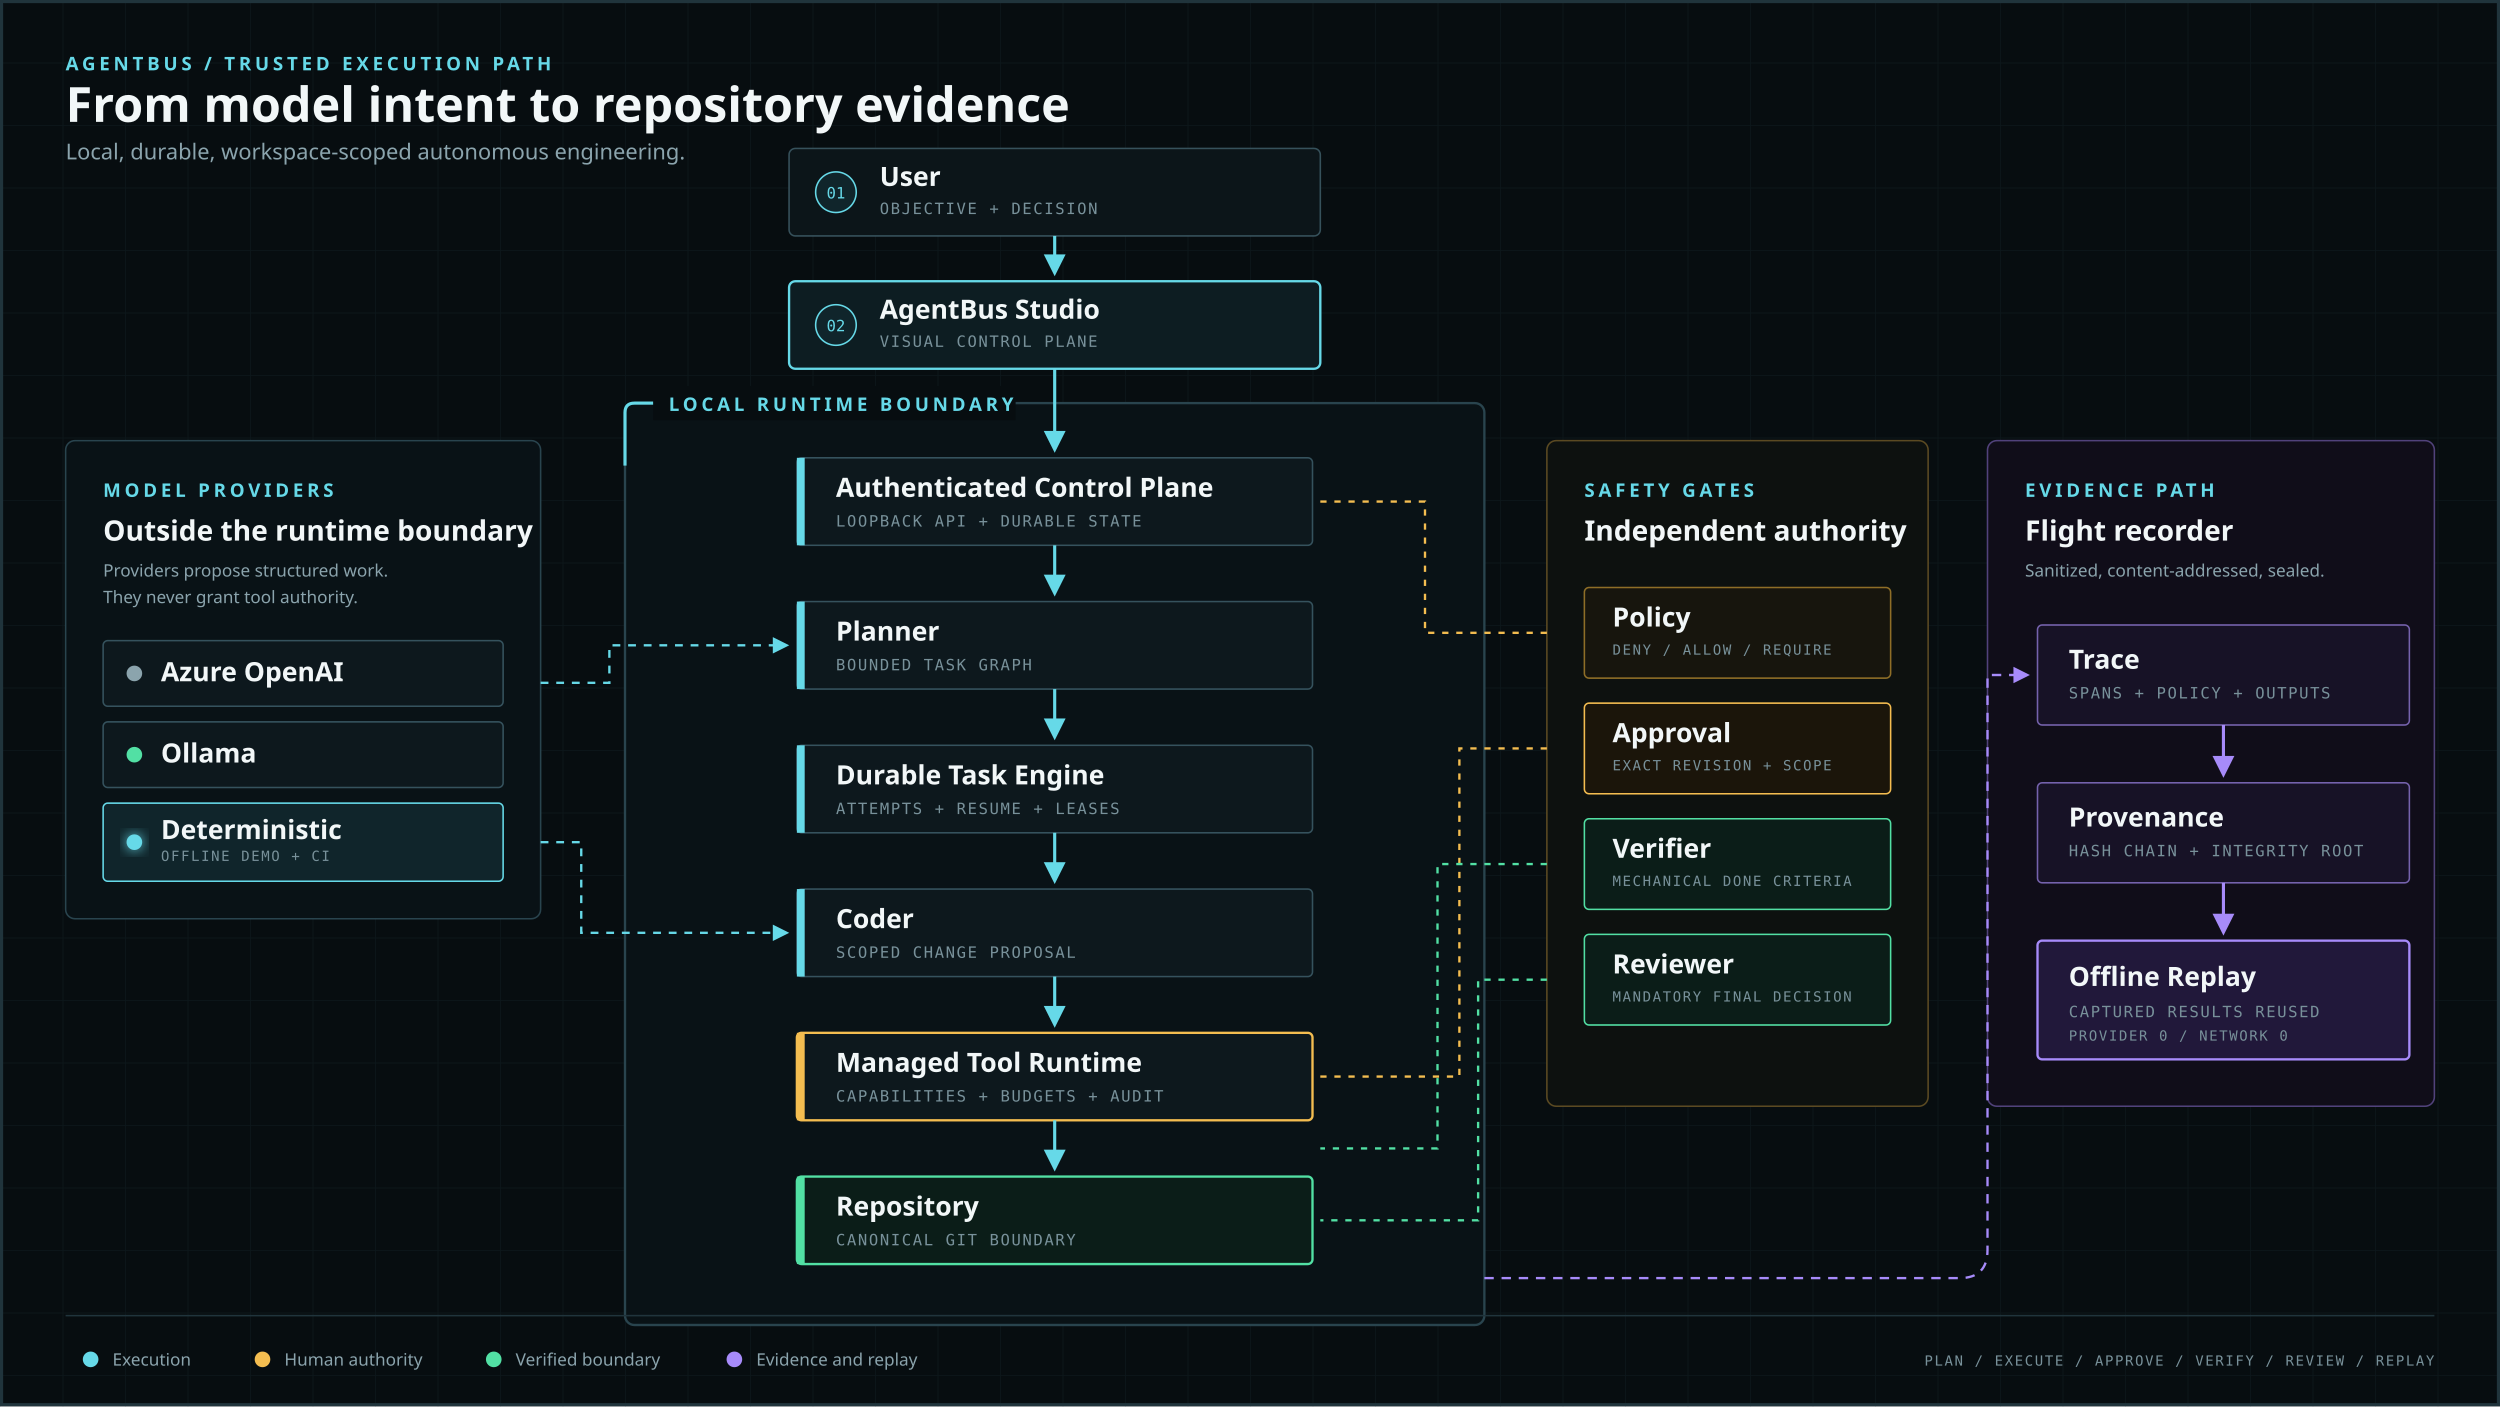
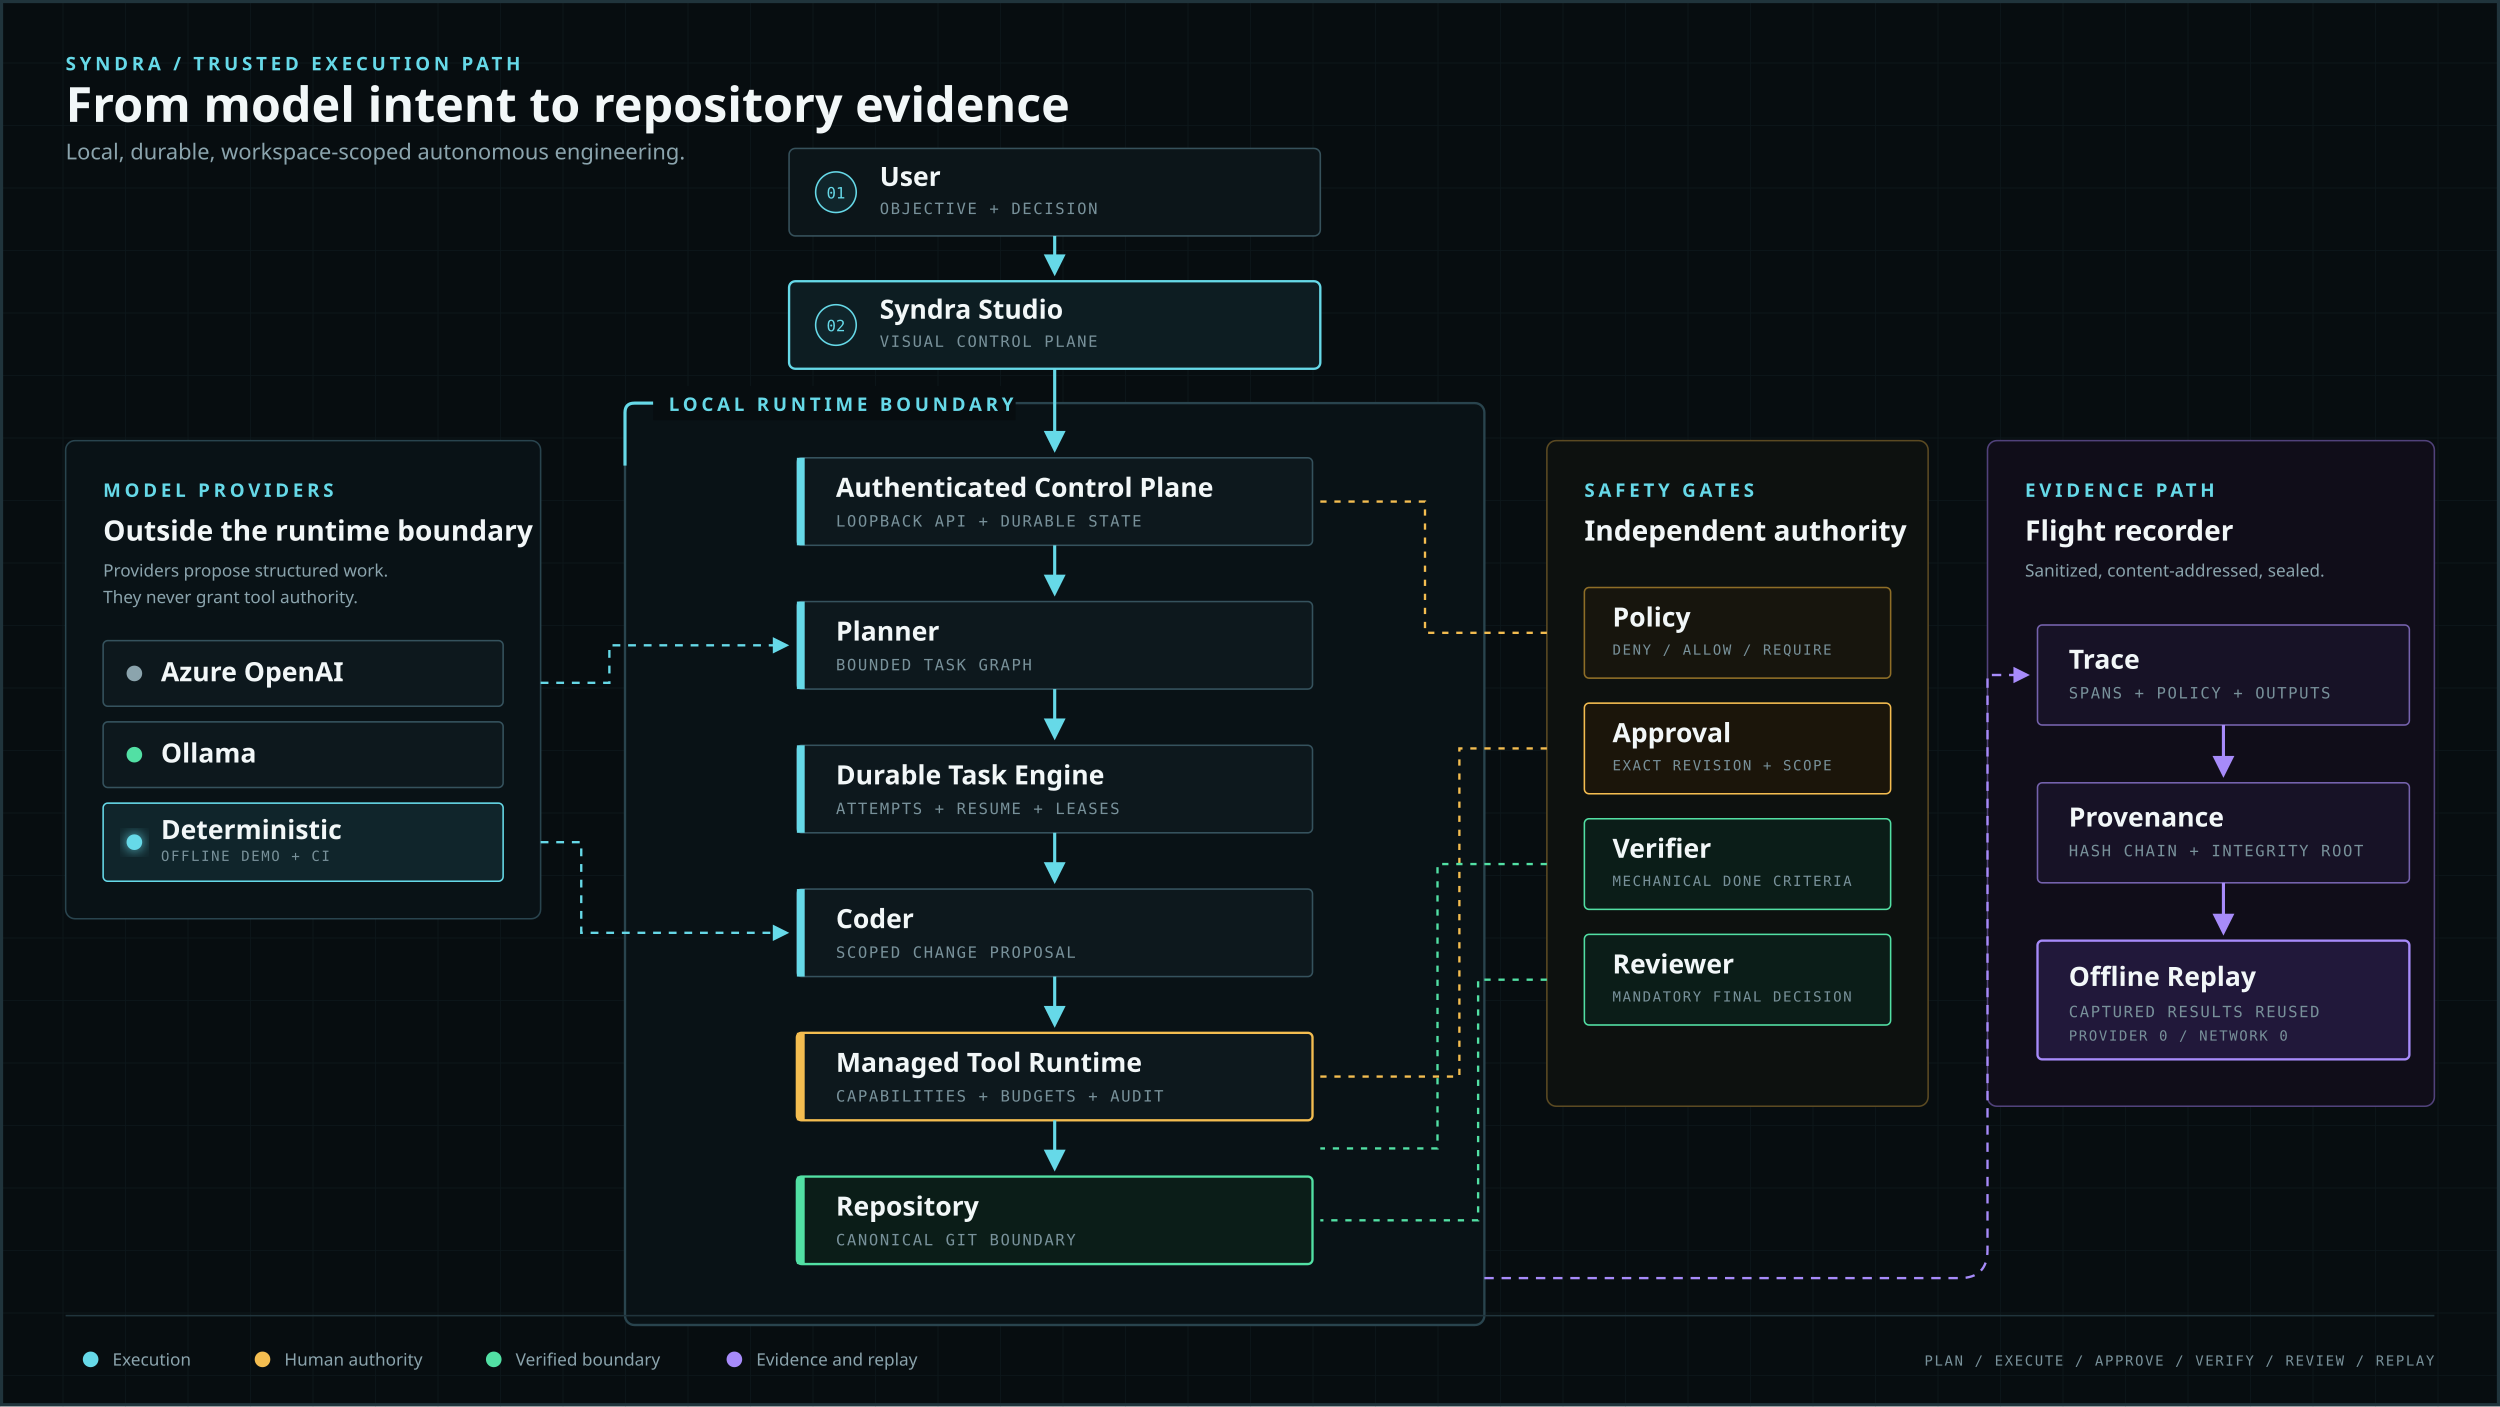
<svg xmlns="http://www.w3.org/2000/svg" width="1600" height="900" viewBox="0 0 1600 900" role="img" aria-labelledby="title description">
  <defs>
    <pattern id="grid" width="40" height="40" patternUnits="userSpaceOnUse">
      <path d="M 40 0 L 0 0 0 40" fill="none" stroke="#15252b" stroke-width="1" opacity="0.42" />
    </pattern>
    <marker id="arrow-cyan" viewBox="0 0 10 10" refX="8" refY="5" markerWidth="7" markerHeight="7" orient="auto-start-reverse">
      <path d="M 0 0 L 10 5 L 0 10 z" fill="#66d9e8" />
    </marker>
    <marker id="arrow-violet" viewBox="0 0 10 10" refX="8" refY="5" markerWidth="7" markerHeight="7" orient="auto-start-reverse">
      <path d="M 0 0 L 10 5 L 0 10 z" fill="#a78bfa" />
    </marker>
    <filter id="soft-glow" x="-40%" y="-40%" width="180%" height="180%">
      <feGaussianBlur stdDeviation="4" result="blur" />
      <feMerge>
        <feMergeNode in="blur" />
        <feMergeNode in="SourceGraphic" />
      </feMerge>
    </filter>
    <style>
      .sans { font-family: "IBM Plex Sans", "Segoe UI", sans-serif; }
      .mono { font-family: "IBM Plex Mono", Consolas, monospace; }
      .eyebrow { fill: #66d9e8; font-size: 12px; font-weight: 700; letter-spacing: 2.4px; }
      .heading { fill: #f2f7f8; font-size: 31px; font-weight: 650; }
      .subheading { fill: #8ba4ad; font-size: 14px; }
      .node-title { fill: #f2f7f8; font-size: 17px; font-weight: 650; }
      .node-meta { fill: #78919a; font-size: 10px; letter-spacing: 1px; }
      .panel-title { fill: #f2f7f8; font-size: 18px; font-weight: 650; }
      .small { fill: #8ba4ad; font-size: 11px; }
      .tiny { fill: #78919a; font-size: 9px; letter-spacing: 1px; }
    </style>
  </defs>
  <rect width="1600" height="900" fill="#070d10" />
  <rect width="1600" height="900" fill="url(#grid)" />
  <rect x="1" y="1" width="1598" height="898" fill="none" stroke="#20343c" stroke-width="2" />
  <g class="sans">
-     <text x="42" y="45" class="eyebrow">AGENTBUS / TRUSTED EXECUTION PATH</text>
+     <text x="42" y="45" class="eyebrow">SYNDRA / TRUSTED EXECUTION PATH</text>
    <text x="42" y="78" class="heading">From model intent to repository evidence</text>
    <text x="42" y="102" class="subheading">Local, durable, workspace-scoped autonomous engineering.</text>
    <g aria-label="User and Studio">
      <rect x="505" y="95" width="340" height="56" rx="4" fill="#0c1519" stroke="#36515b" />
      <circle cx="535" cy="123" r="13" fill="#10252b" stroke="#66d9e8" />
      <text x="535" y="127" text-anchor="middle" class="mono" fill="#66d9e8" font-size="10">01</text>
      <text x="563" y="119" class="node-title">User</text>
      <text x="563" y="137" class="node-meta mono">OBJECTIVE + DECISION</text>
      <line x1="675" y1="151" x2="675" y2="174" stroke="#66d9e8" stroke-width="2" marker-end="url(#arrow-cyan)" />
      <rect x="505" y="180" width="340" height="56" rx="4" fill="#0d1d22" stroke="#66d9e8" stroke-width="1.5" />
      <circle cx="535" cy="208" r="13" fill="#10252b" stroke="#66d9e8" />
      <text x="535" y="212" text-anchor="middle" class="mono" fill="#66d9e8" font-size="10">02</text>
-       <text x="563" y="204" class="node-title">AgentBus Studio</text>
+       <text x="563" y="204" class="node-title">Syndra Studio</text>
      <text x="563" y="222" class="node-meta mono">VISUAL CONTROL PLANE</text>
    </g>
-     <g aria-label="AgentBus local runtime boundary">
+     <g aria-label="Syndra local runtime boundary">
      <rect x="400" y="258" width="550" height="590" rx="6" fill="#091216" stroke="#29444e" stroke-width="1.5" />
      <path d="M400 298 V264 Q400 258 406 258 H584" fill="none" stroke="#66d9e8" stroke-width="2" />
      <rect x="418" y="247" width="232" height="22" fill="#070d10" />
      <text x="428" y="263" class="eyebrow">LOCAL RUNTIME BOUNDARY</text>
      <line x1="675" y1="236" x2="675" y2="287" stroke="#66d9e8" stroke-width="2" marker-end="url(#arrow-cyan)" />
      <g>
        <rect x="510" y="293" width="330" height="56" rx="3" fill="#0d181d" stroke="#35525d" />
        <rect x="510" y="293" width="5" height="56" fill="#66d9e8" />
        <text x="535" y="318" class="node-title">Authenticated Control Plane</text>
        <text x="535" y="337" class="node-meta mono">LOOPBACK API + DURABLE STATE</text>
      </g>
      <line x1="675" y1="349" x2="675" y2="379" stroke="#66d9e8" stroke-width="2" marker-end="url(#arrow-cyan)" />
      <g>
        <rect x="510" y="385" width="330" height="56" rx="3" fill="#0d181d" stroke="#35525d" />
        <rect x="510" y="385" width="5" height="56" fill="#66d9e8" />
        <text x="535" y="410" class="node-title">Planner</text>
        <text x="535" y="429" class="node-meta mono">BOUNDED TASK GRAPH</text>
      </g>
      <line x1="675" y1="441" x2="675" y2="471" stroke="#66d9e8" stroke-width="2" marker-end="url(#arrow-cyan)" />
      <g>
        <rect x="510" y="477" width="330" height="56" rx="3" fill="#0d181d" stroke="#35525d" />
        <rect x="510" y="477" width="5" height="56" fill="#66d9e8" />
        <text x="535" y="502" class="node-title">Durable Task Engine</text>
        <text x="535" y="521" class="node-meta mono">ATTEMPTS + RESUME + LEASES</text>
      </g>
      <line x1="675" y1="533" x2="675" y2="563" stroke="#66d9e8" stroke-width="2" marker-end="url(#arrow-cyan)" />
      <g>
        <rect x="510" y="569" width="330" height="56" rx="3" fill="#0d181d" stroke="#35525d" />
        <rect x="510" y="569" width="5" height="56" fill="#66d9e8" />
        <text x="535" y="594" class="node-title">Coder</text>
        <text x="535" y="613" class="node-meta mono">SCOPED CHANGE PROPOSAL</text>
      </g>
      <line x1="675" y1="625" x2="675" y2="655" stroke="#66d9e8" stroke-width="2" marker-end="url(#arrow-cyan)" />
      <g>
        <rect x="510" y="661" width="330" height="56" rx="3" fill="#0d181d" stroke="#f4bd50" stroke-width="1.5" />
        <rect x="510" y="661" width="5" height="56" fill="#f4bd50" />
        <text x="535" y="686" class="node-title">Managed Tool Runtime</text>
        <text x="535" y="705" class="node-meta mono">CAPABILITIES + BUDGETS + AUDIT</text>
      </g>
      <line x1="675" y1="717" x2="675" y2="747" stroke="#66d9e8" stroke-width="2" marker-end="url(#arrow-cyan)" />
      <g>
        <rect x="510" y="753" width="330" height="56" rx="3" fill="#0b1d18" stroke="#52e0a4" stroke-width="1.5" />
        <rect x="510" y="753" width="5" height="56" fill="#52e0a4" />
        <text x="535" y="778" class="node-title">Repository</text>
        <text x="535" y="797" class="node-meta mono">CANONICAL GIT BOUNDARY</text>
      </g>
    </g>
    <g aria-label="Model providers">
      <rect x="42" y="282" width="304" height="306" rx="6" fill="#091216" stroke="#29444e" />
      <text x="66" y="318" class="eyebrow">MODEL PROVIDERS</text>
      <text x="66" y="346" class="panel-title">Outside the runtime boundary</text>
      <text x="66" y="369" class="small">Providers propose structured work.</text>
      <text x="66" y="386" class="small">They never grant tool authority.</text>
      <rect x="66" y="410" width="256" height="42" rx="3" fill="#0d181d" stroke="#35525d" />
      <circle cx="86" cy="431" r="5" fill="#8ba4ad" />
      <text x="103" y="436" class="node-title" font-size="14">Azure OpenAI</text>
      <rect x="66" y="462" width="256" height="42" rx="3" fill="#0d181d" stroke="#35525d" />
      <circle cx="86" cy="483" r="5" fill="#52e0a4" />
      <text x="103" y="488" class="node-title" font-size="14">Ollama</text>
      <rect x="66" y="514" width="256" height="50" rx="3" fill="#10252b" stroke="#66d9e8" />
      <circle cx="86" cy="539" r="5" fill="#66d9e8" filter="url(#soft-glow)" />
      <text x="103" y="537" class="node-title" font-size="14">Deterministic</text>
      <text x="103" y="551" class="tiny mono">OFFLINE DEMO + CI</text>
      <path d="M346 437 H390 V413 H503" fill="none" stroke="#66d9e8" stroke-width="1.5" stroke-dasharray="5 5" marker-end="url(#arrow-cyan)" />
      <path d="M346 539 H372 V597 H503" fill="none" stroke="#66d9e8" stroke-width="1.5" stroke-dasharray="5 5" marker-end="url(#arrow-cyan)" />
    </g>
    <g aria-label="Safety gates">
      <rect x="990" y="282" width="244" height="426" rx="6" fill="#0d110f" stroke="#5b4a22" />
      <text x="1014" y="318" class="eyebrow" fill="#f4bd50">SAFETY GATES</text>
      <text x="1014" y="346" class="panel-title">Independent authority</text>
      <rect x="1014" y="376" width="196" height="58" rx="3" fill="#17150d" stroke="#8e6e27" />
      <text x="1032" y="401" class="node-title" font-size="15">Policy</text>
      <text x="1032" y="419" class="tiny mono">DENY / ALLOW / REQUIRE</text>
      <rect x="1014" y="450" width="196" height="58" rx="3" fill="#1b150a" stroke="#f4bd50" />
      <text x="1032" y="475" class="node-title" font-size="15">Approval</text>
      <text x="1032" y="493" class="tiny mono">EXACT REVISION + SCOPE</text>
      <rect x="1014" y="524" width="196" height="58" rx="3" fill="#0b1d18" stroke="#52e0a4" />
      <text x="1032" y="549" class="node-title" font-size="15">Verifier</text>
      <text x="1032" y="567" class="tiny mono">MECHANICAL DONE CRITERIA</text>
      <rect x="1014" y="598" width="196" height="58" rx="3" fill="#0b1d18" stroke="#52e0a4" />
      <text x="1032" y="623" class="node-title" font-size="15">Reviewer</text>
      <text x="1032" y="641" class="tiny mono">MANDATORY FINAL DECISION</text>
      <path d="M990 405 H912 V321 H845" fill="none" stroke="#f4bd50" stroke-width="1.5" stroke-dasharray="4 5" />
      <path d="M990 479 H934 V689 H845" fill="none" stroke="#f4bd50" stroke-width="1.5" stroke-dasharray="4 5" />
      <path d="M990 553 H920 V735 H845" fill="none" stroke="#52e0a4" stroke-width="1.5" stroke-dasharray="4 5" />
      <path d="M990 627 H946 V781 H845" fill="none" stroke="#52e0a4" stroke-width="1.5" stroke-dasharray="4 5" />
    </g>
    <g aria-label="Evidence and replay">
      <rect x="1272" y="282" width="286" height="426" rx="6" fill="#100d19" stroke="#51427b" />
      <text x="1296" y="318" class="eyebrow" fill="#a78bfa">EVIDENCE PATH</text>
      <text x="1296" y="346" class="panel-title">Flight recorder</text>
      <text x="1296" y="369" class="small">Sanitized, content-addressed, sealed.</text>
      <rect x="1304" y="400" width="238" height="64" rx="3" fill="#171226" stroke="#7562ad" />
      <text x="1324" y="428" class="node-title">Trace</text>
      <text x="1324" y="447" class="node-meta mono">SPANS + POLICY + OUTPUTS</text>
      <line x1="1423" y1="464" x2="1423" y2="495" stroke="#a78bfa" stroke-width="2" marker-end="url(#arrow-violet)" />
      <rect x="1304" y="501" width="238" height="64" rx="3" fill="#171226" stroke="#7562ad" />
      <text x="1324" y="529" class="node-title">Provenance</text>
      <text x="1324" y="548" class="node-meta mono">HASH CHAIN + INTEGRITY ROOT</text>
      <line x1="1423" y1="565" x2="1423" y2="596" stroke="#a78bfa" stroke-width="2" marker-end="url(#arrow-violet)" />
      <rect x="1304" y="602" width="238" height="76" rx="3" fill="#21183a" stroke="#a78bfa" stroke-width="1.5" />
      <text x="1324" y="631" class="node-title">Offline Replay</text>
      <text x="1324" y="651" class="node-meta mono">CAPTURED RESULTS REUSED</text>
      <text x="1324" y="666" class="tiny mono" fill="#a78bfa">PROVIDER 0 / NETWORK 0</text>
      <path d="M950 818 H1254 Q1272 818 1272 800 V432 H1297" fill="none" stroke="#a78bfa" stroke-width="1.5" stroke-dasharray="6 5" marker-end="url(#arrow-violet)" />
    </g>
    <g aria-label="Legend">
      <line x1="42" y1="842" x2="1558" y2="842" stroke="#20343c" />
      <circle cx="58" cy="870" r="5" fill="#66d9e8" />
      <text x="72" y="874" class="small">Execution</text>
      <circle cx="168" cy="870" r="5" fill="#f4bd50" />
      <text x="182" y="874" class="small">Human authority</text>
      <circle cx="316" cy="870" r="5" fill="#52e0a4" />
      <text x="330" y="874" class="small">Verified boundary</text>
      <circle cx="470" cy="870" r="5" fill="#a78bfa" />
      <text x="484" y="874" class="small">Evidence and replay</text>
      <text x="1558" y="874" text-anchor="end" class="tiny mono">PLAN / EXECUTE / APPROVE / VERIFY / REVIEW / REPLAY</text>
    </g>
  </g>
</svg>
